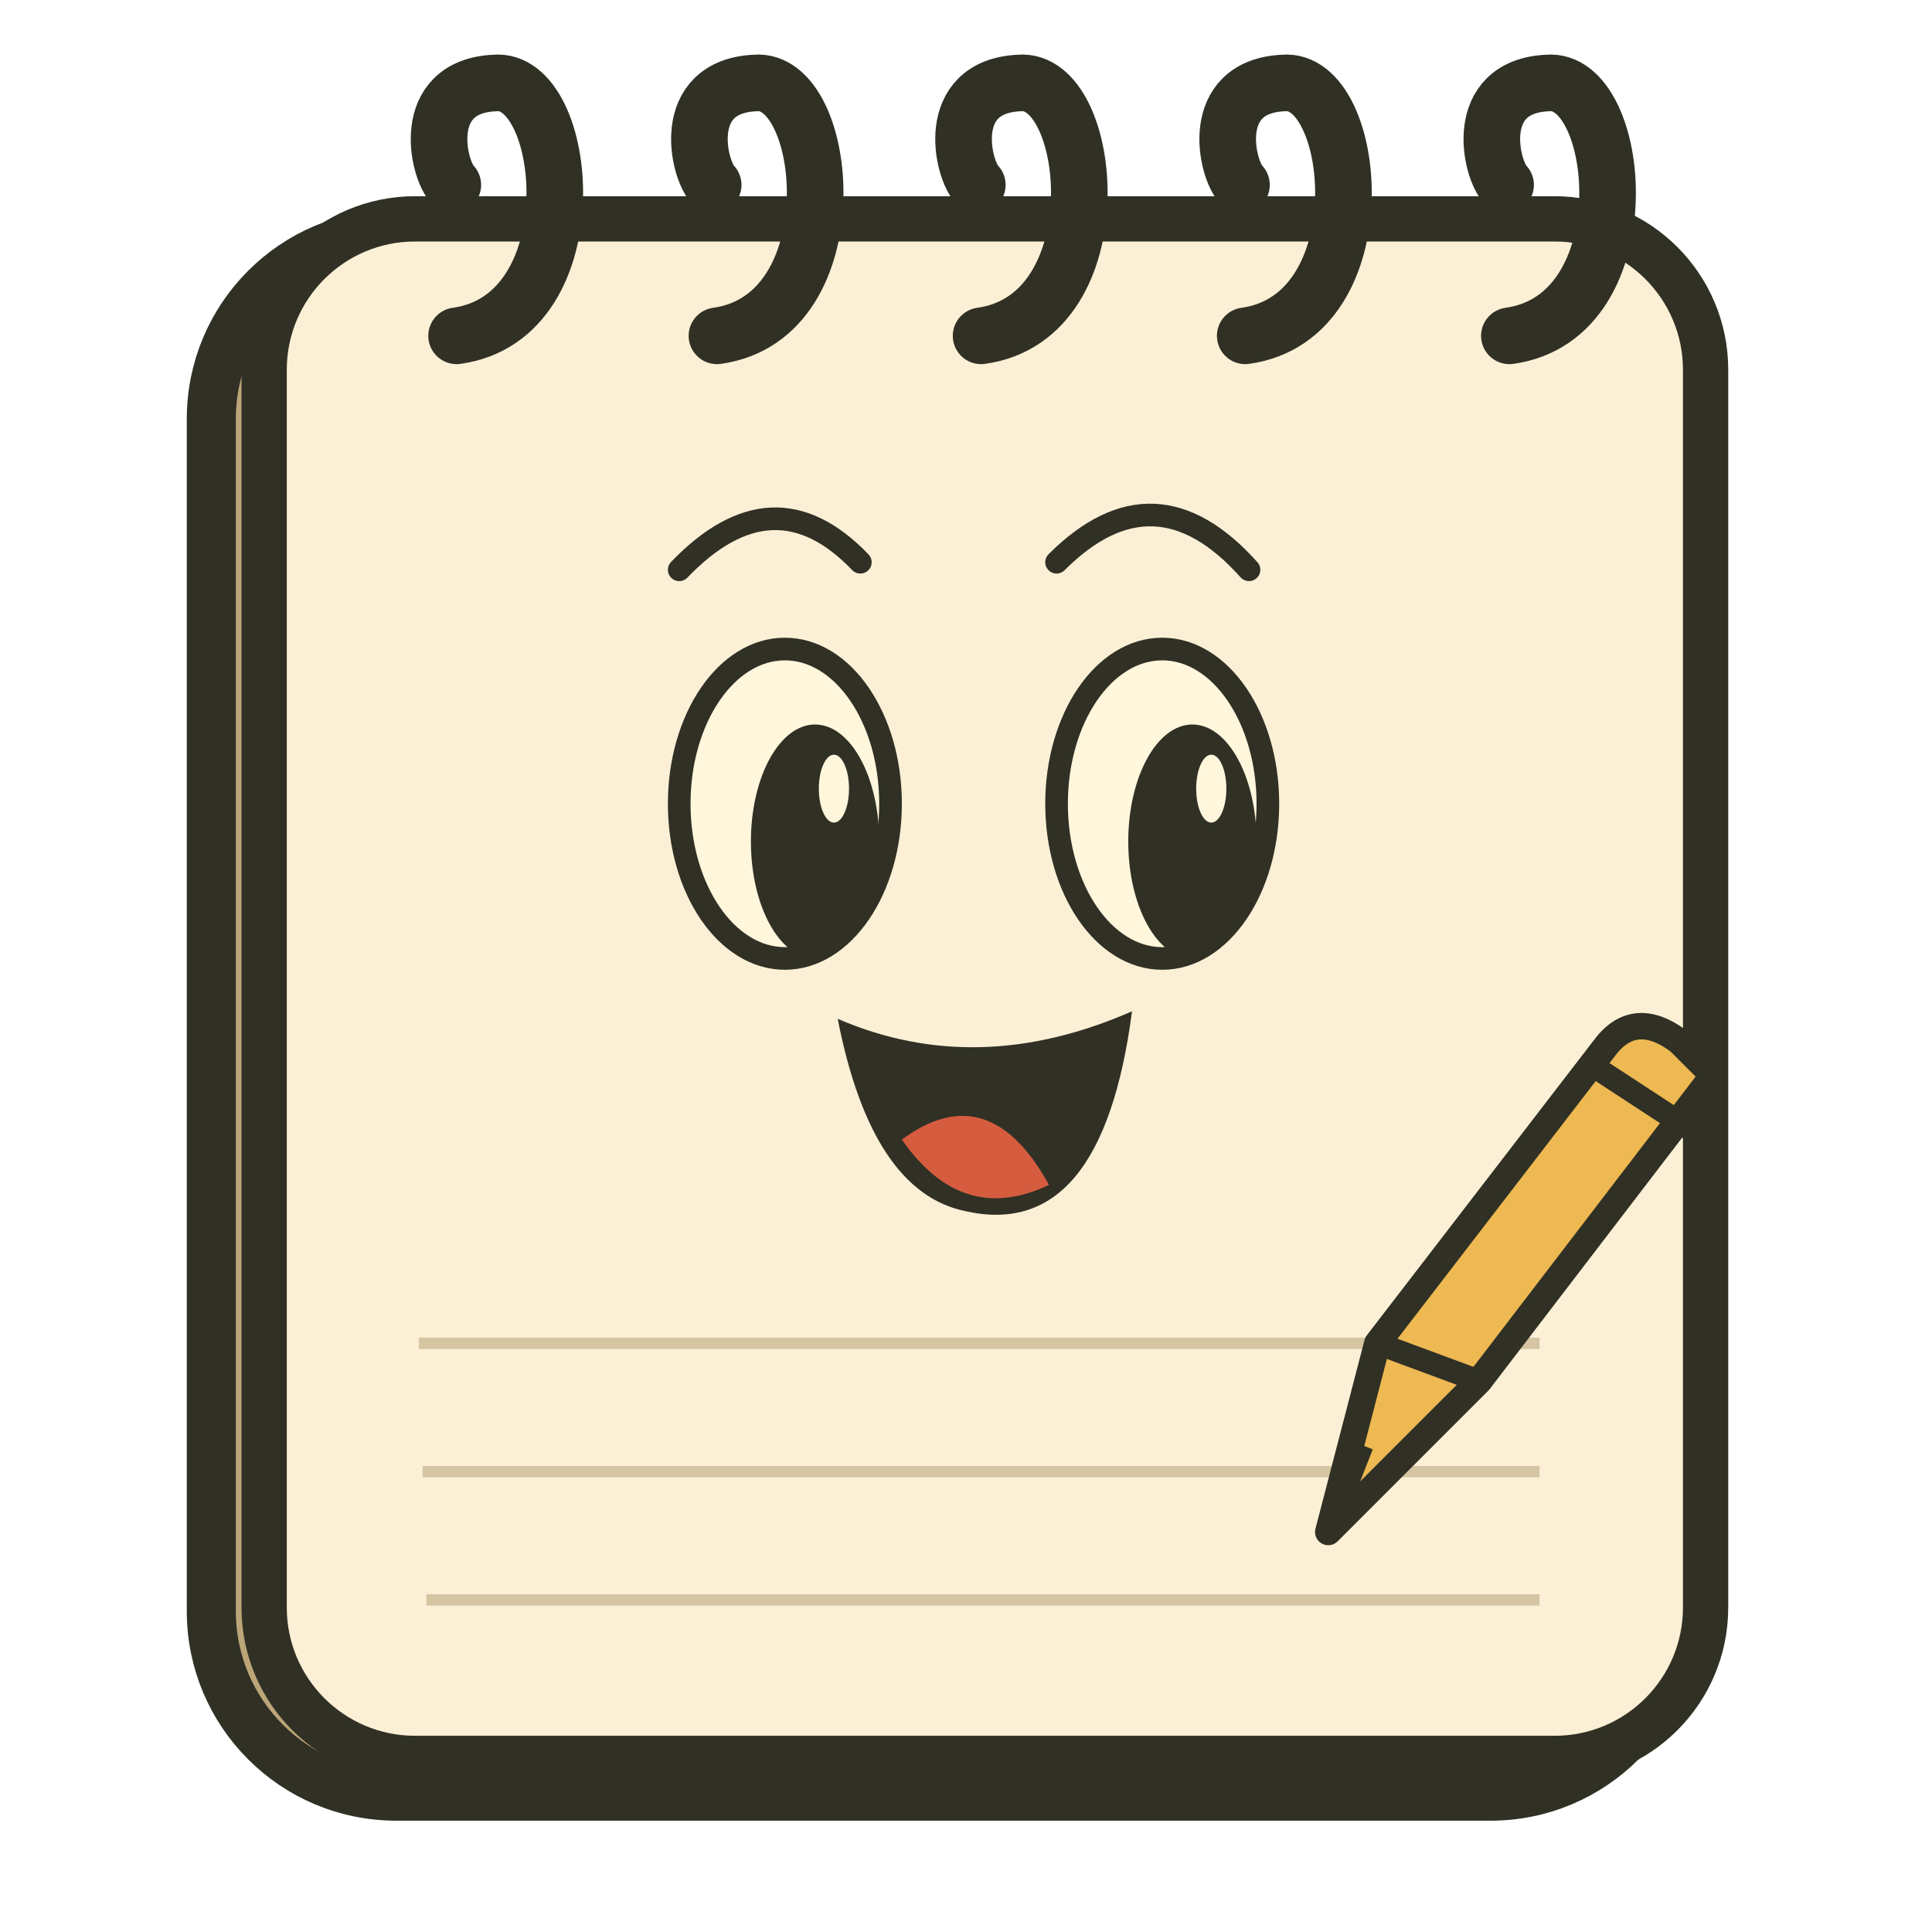
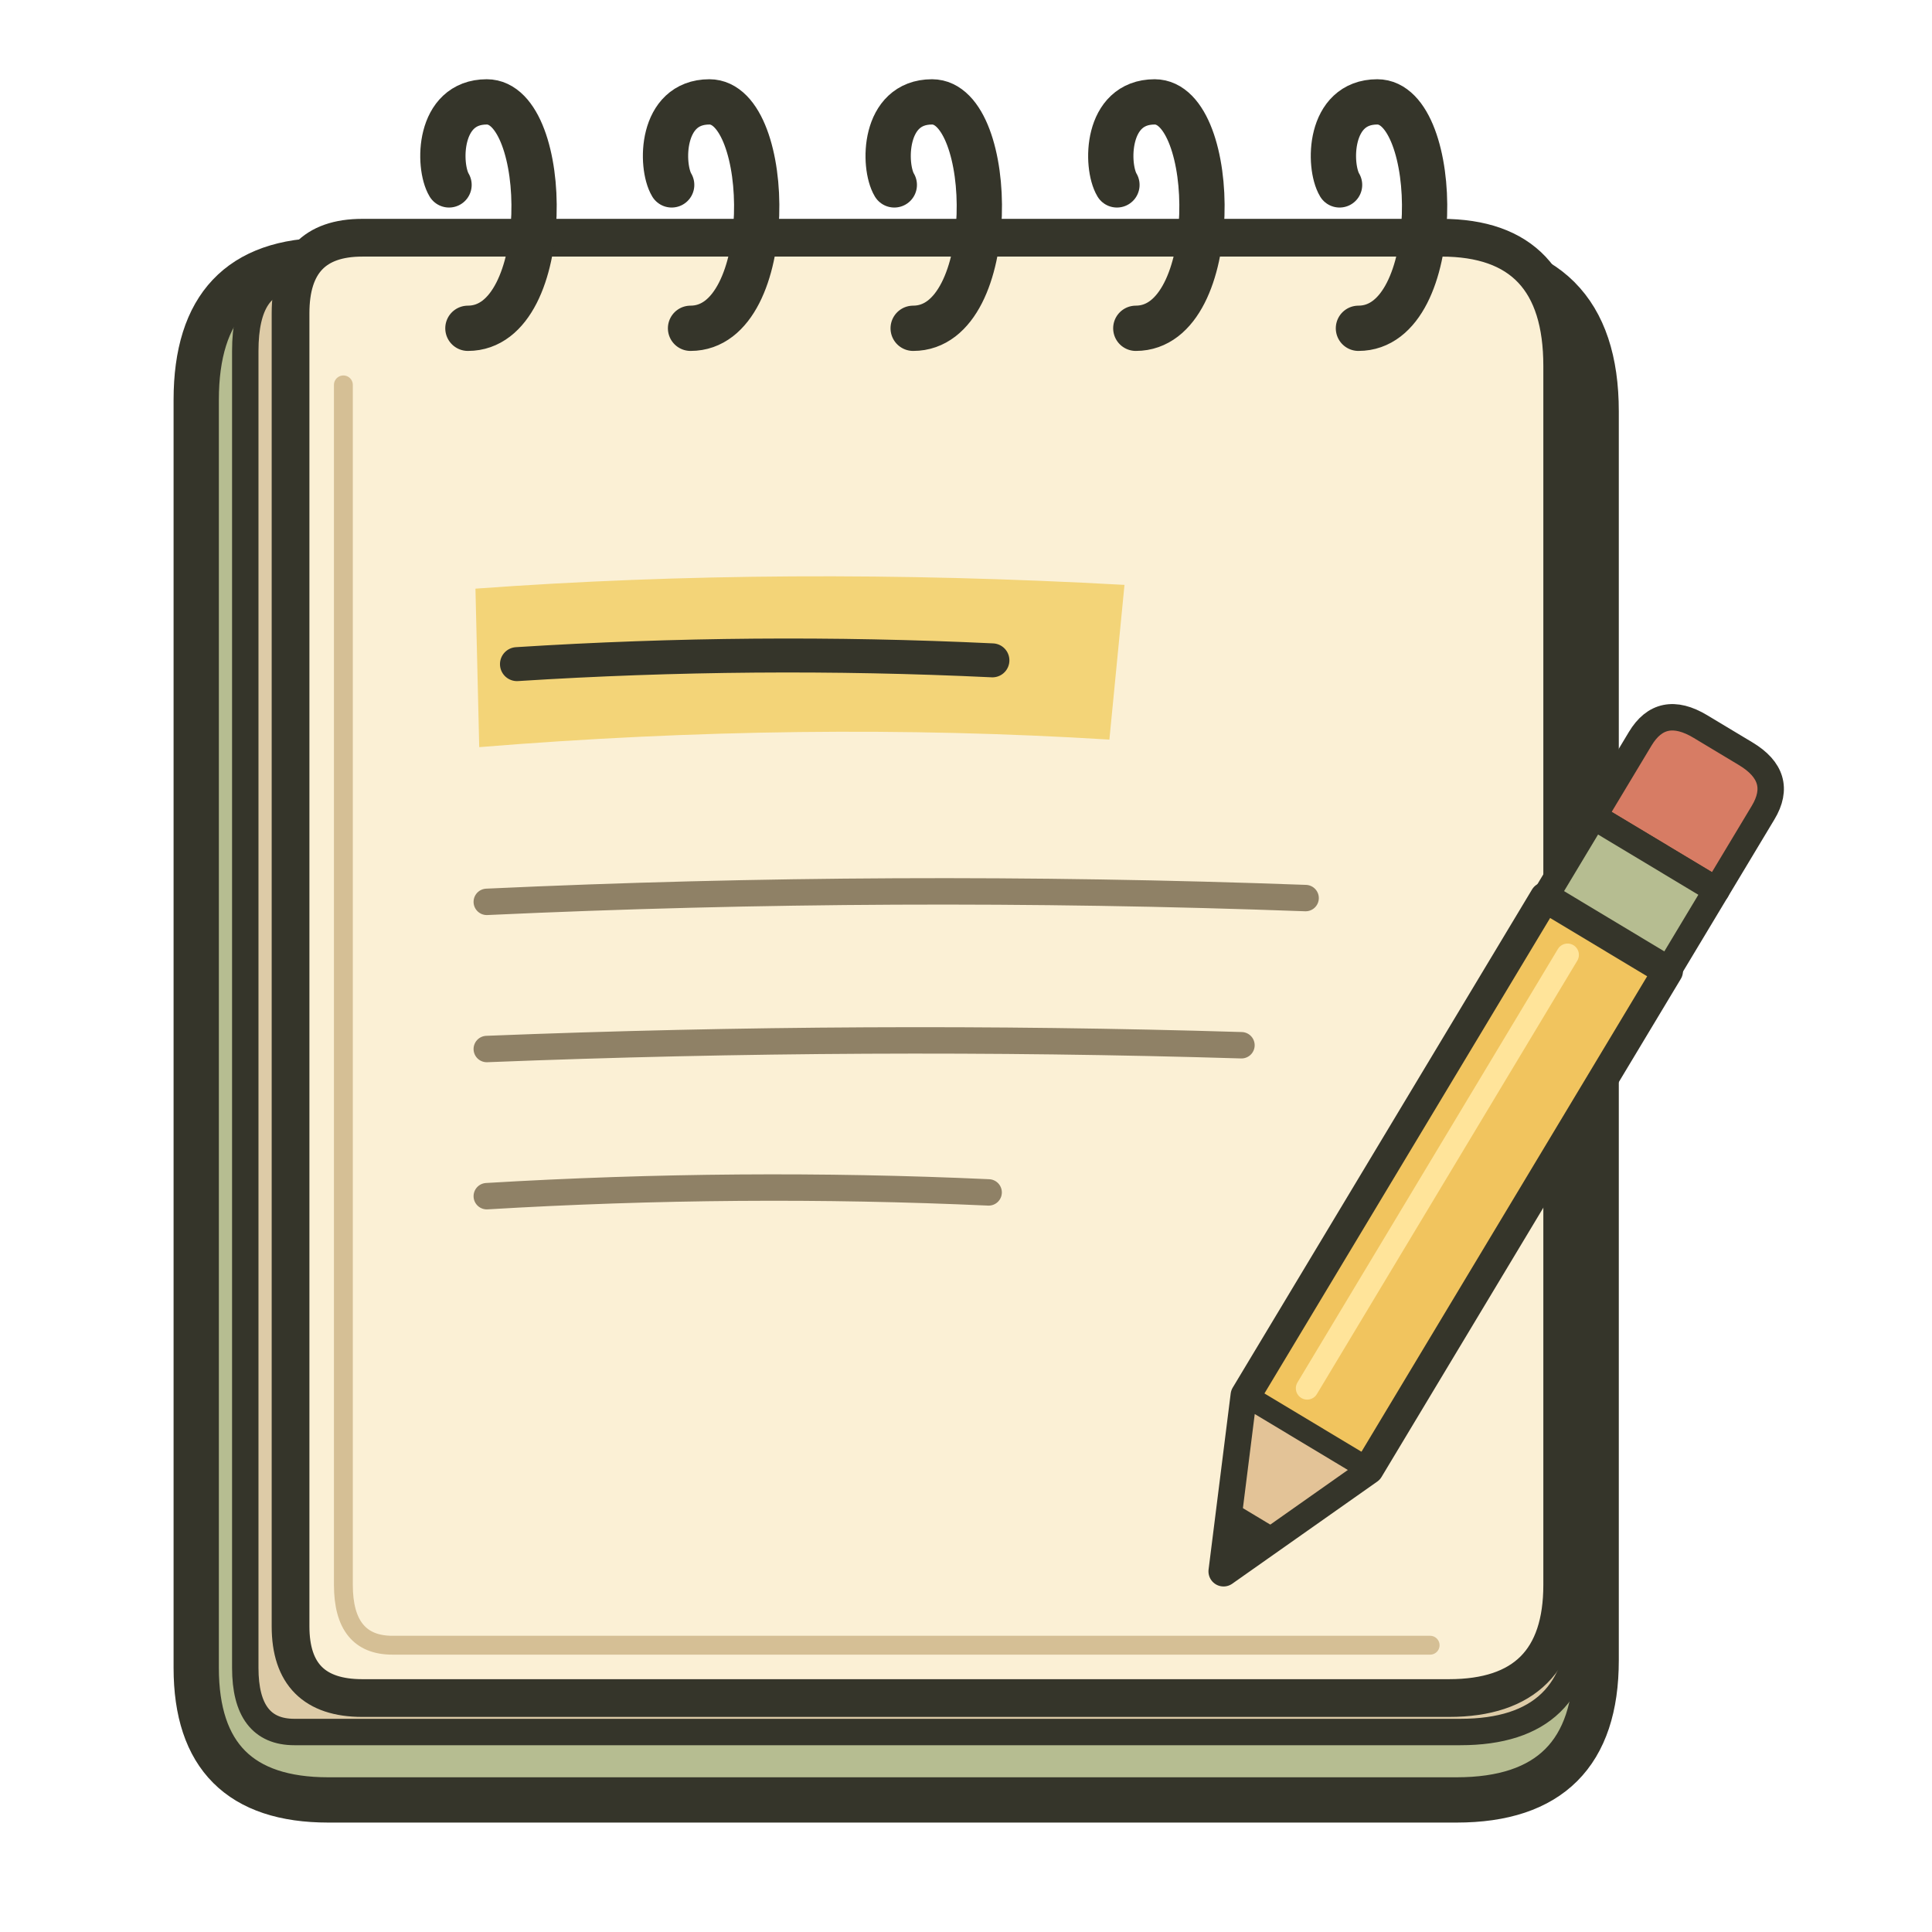
- <svg xmlns="http://www.w3.org/2000/svg" viewBox="0 0 512 512">
-   <rect x="56" y="62" width="388" height="414" rx="49" fill="#bca577" stroke="#303025" stroke-width="13" />
-   <rect x="70" y="58" width="382" height="408" rx="40" fill="#fbf0d5" stroke="#303025" stroke-width="12" />
-   <g fill="none" stroke="#303025" stroke-width="15" stroke-linecap="round">
-     <path d="M121 89C157 84 151 20 131 22C111 23 116 45 120 49M190 89C226 84 220 20 200 22C180 23 185 45 189 49M260 89C296 84 290 20 270 22C250 23 255 45 259 49M330 89C366 84 360 20 340 22C320 23 325 45 329 49M400 89C436 84 430 20 410 22C390 23 395 45 399 49" />
+ <svg xmlns="http://www.w3.org/2000/svg" viewBox="0 0 512 512" fill="none">
+   <g stroke="#35352a" stroke-linecap="round" stroke-linejoin="round">
+     <path d="M87 69H383Q423 69 423 109V440Q423 477 386 477H87Q52 477 52 442V106Q52 69 87 69Z" fill="#b6bd91" stroke-width="12" />
+     <path d="M78 74H386Q419 74 419 108V428Q419 459 387 459H78Q65 459 65 442V93Q65 74 78 74Z" fill="#ddcba7" stroke-width="7" />
+     <path d="M96 63H382Q414 63 414 97V420Q414 450 384 450H96Q77 450 77 431V83Q77 63 96 63Z" fill="#fbf0d5" stroke-width="10" />
+     <path d="M91 102V420Q91 436 104 436H379" stroke="#d5bf95" stroke-width="5" />
+     <g stroke-width="12">
+       <path d="M124 87C147 87 146 27 129 27C116 27 116 44 119 49" />
+       <path d="M183 87C206 87 205 27 188 27C175 27 175 44 178 49" />
+       <path d="M242 87C265 87 264 27 247 27C234 27 234 44 237 49" />
+       <path d="M301 87C324 87 323 27 306 27C293 27 293 44 296 49" />
+       <path d="M360 87C383 87 382 27 365 27C352 27 352 44 355 49" />
+     </g>
+     <path d="M126 156Q208 150 298 155L294 196Q213 191 127 198Z" fill="#f3d478" stroke="none" />
+     <path d="M137 176Q200 172 263 175" stroke-width="9" />
+     <path d="M129 239Q237 234 346 238M129 278Q230 274 329 277M129 317Q196 313 262 316" stroke="#8f8166" stroke-width="7" />
+     <g transform="rotate(31 384 317)">
+       <path d="M365 211V187Q365 176 377 176H391Q403 176 403 187V211Z" fill="#d77c64" stroke-width="7" />
+       <path d="M365 211H403V236H365Z" fill="#b6bd91" stroke-width="7" />
+       <path d="M365 236H403V390L384 433L365 390Z" fill="#f1c45e" stroke-width="8" />
+       <path d="M365 390L384 433L403 390Z" fill="#e3c397" stroke-width="6" />
+       <path d="M377 418L384 433L391 418Z" fill="#35352a" stroke-width="4" />
+       <path d="M378 246V380" stroke="#ffe49a" stroke-width="6" />
+     </g>
  </g>
-   <g stroke="#303025" stroke-width="6">
-     <ellipse cx="208" cy="213" rx="28" ry="41" fill="#fff6dc" />
-     <ellipse cx="308" cy="213" rx="28" ry="41" fill="#fff6dc" />
-   </g>
-   <ellipse cx="216" cy="223" rx="17" ry="31" fill="#303025" />
-   <ellipse cx="316" cy="223" rx="17" ry="31" fill="#303025" />
-   <ellipse cx="221" cy="209" rx="4" ry="9" fill="#fff6dc" />
-   <ellipse cx="321" cy="209" rx="4" ry="9" fill="#fff6dc" />
-   <path d="M180 151Q205 125 228 149M280 149Q306 123 331 151" fill="none" stroke="#303025" stroke-width="6" stroke-linecap="round" />
-   <path d="M222 270Q259 286 300 268Q292 329 256 321Q231 316 222 270Z" fill="#303025" />
-   <path d="M239 302Q262 285 278 314Q255 325 239 302Z" fill="#d55c3f" />
-   <path d="M111 356H408M112 390H408M113 424H408" stroke="#b8a278" stroke-width="3" opacity=".55" />
-   <path d="M352 406L365 356L425 278Q433 267 445 276L454 285L392 366Z" fill="#eeb952" stroke="#303025" stroke-width="7" stroke-linejoin="round" />
-   <path d="M365 356L392 366M423 283L449 300M352 406L361 383" fill="none" stroke="#303025" stroke-width="6" />
</svg>
